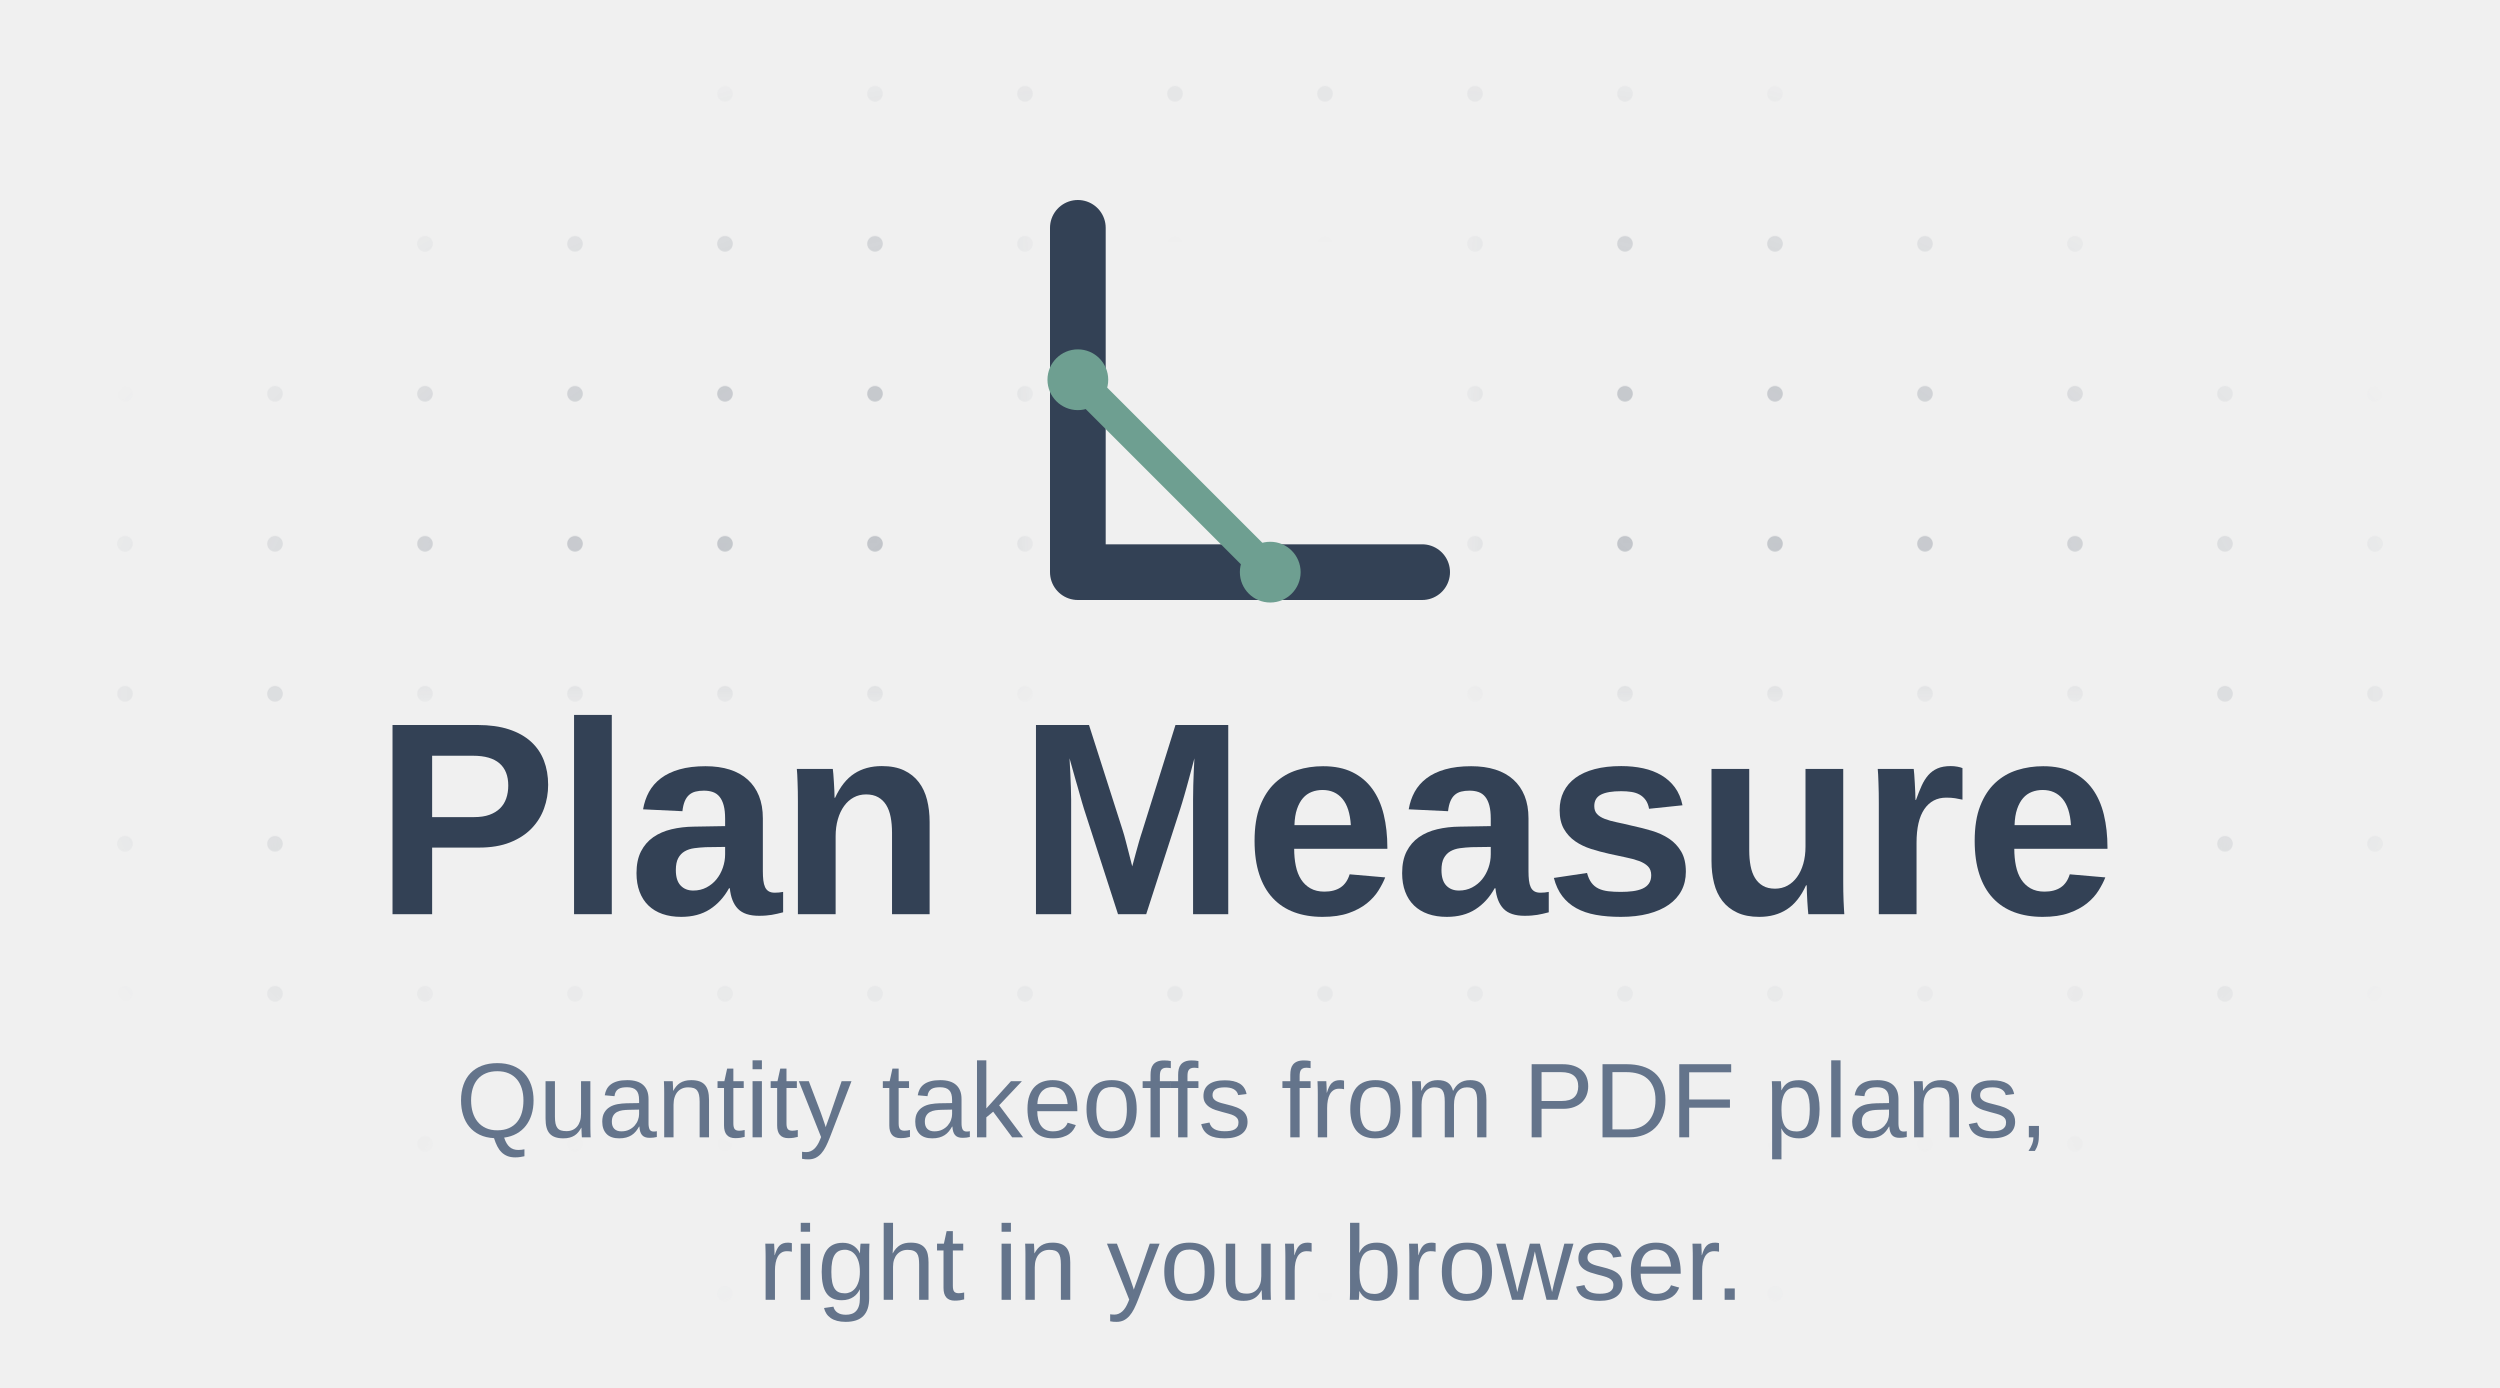
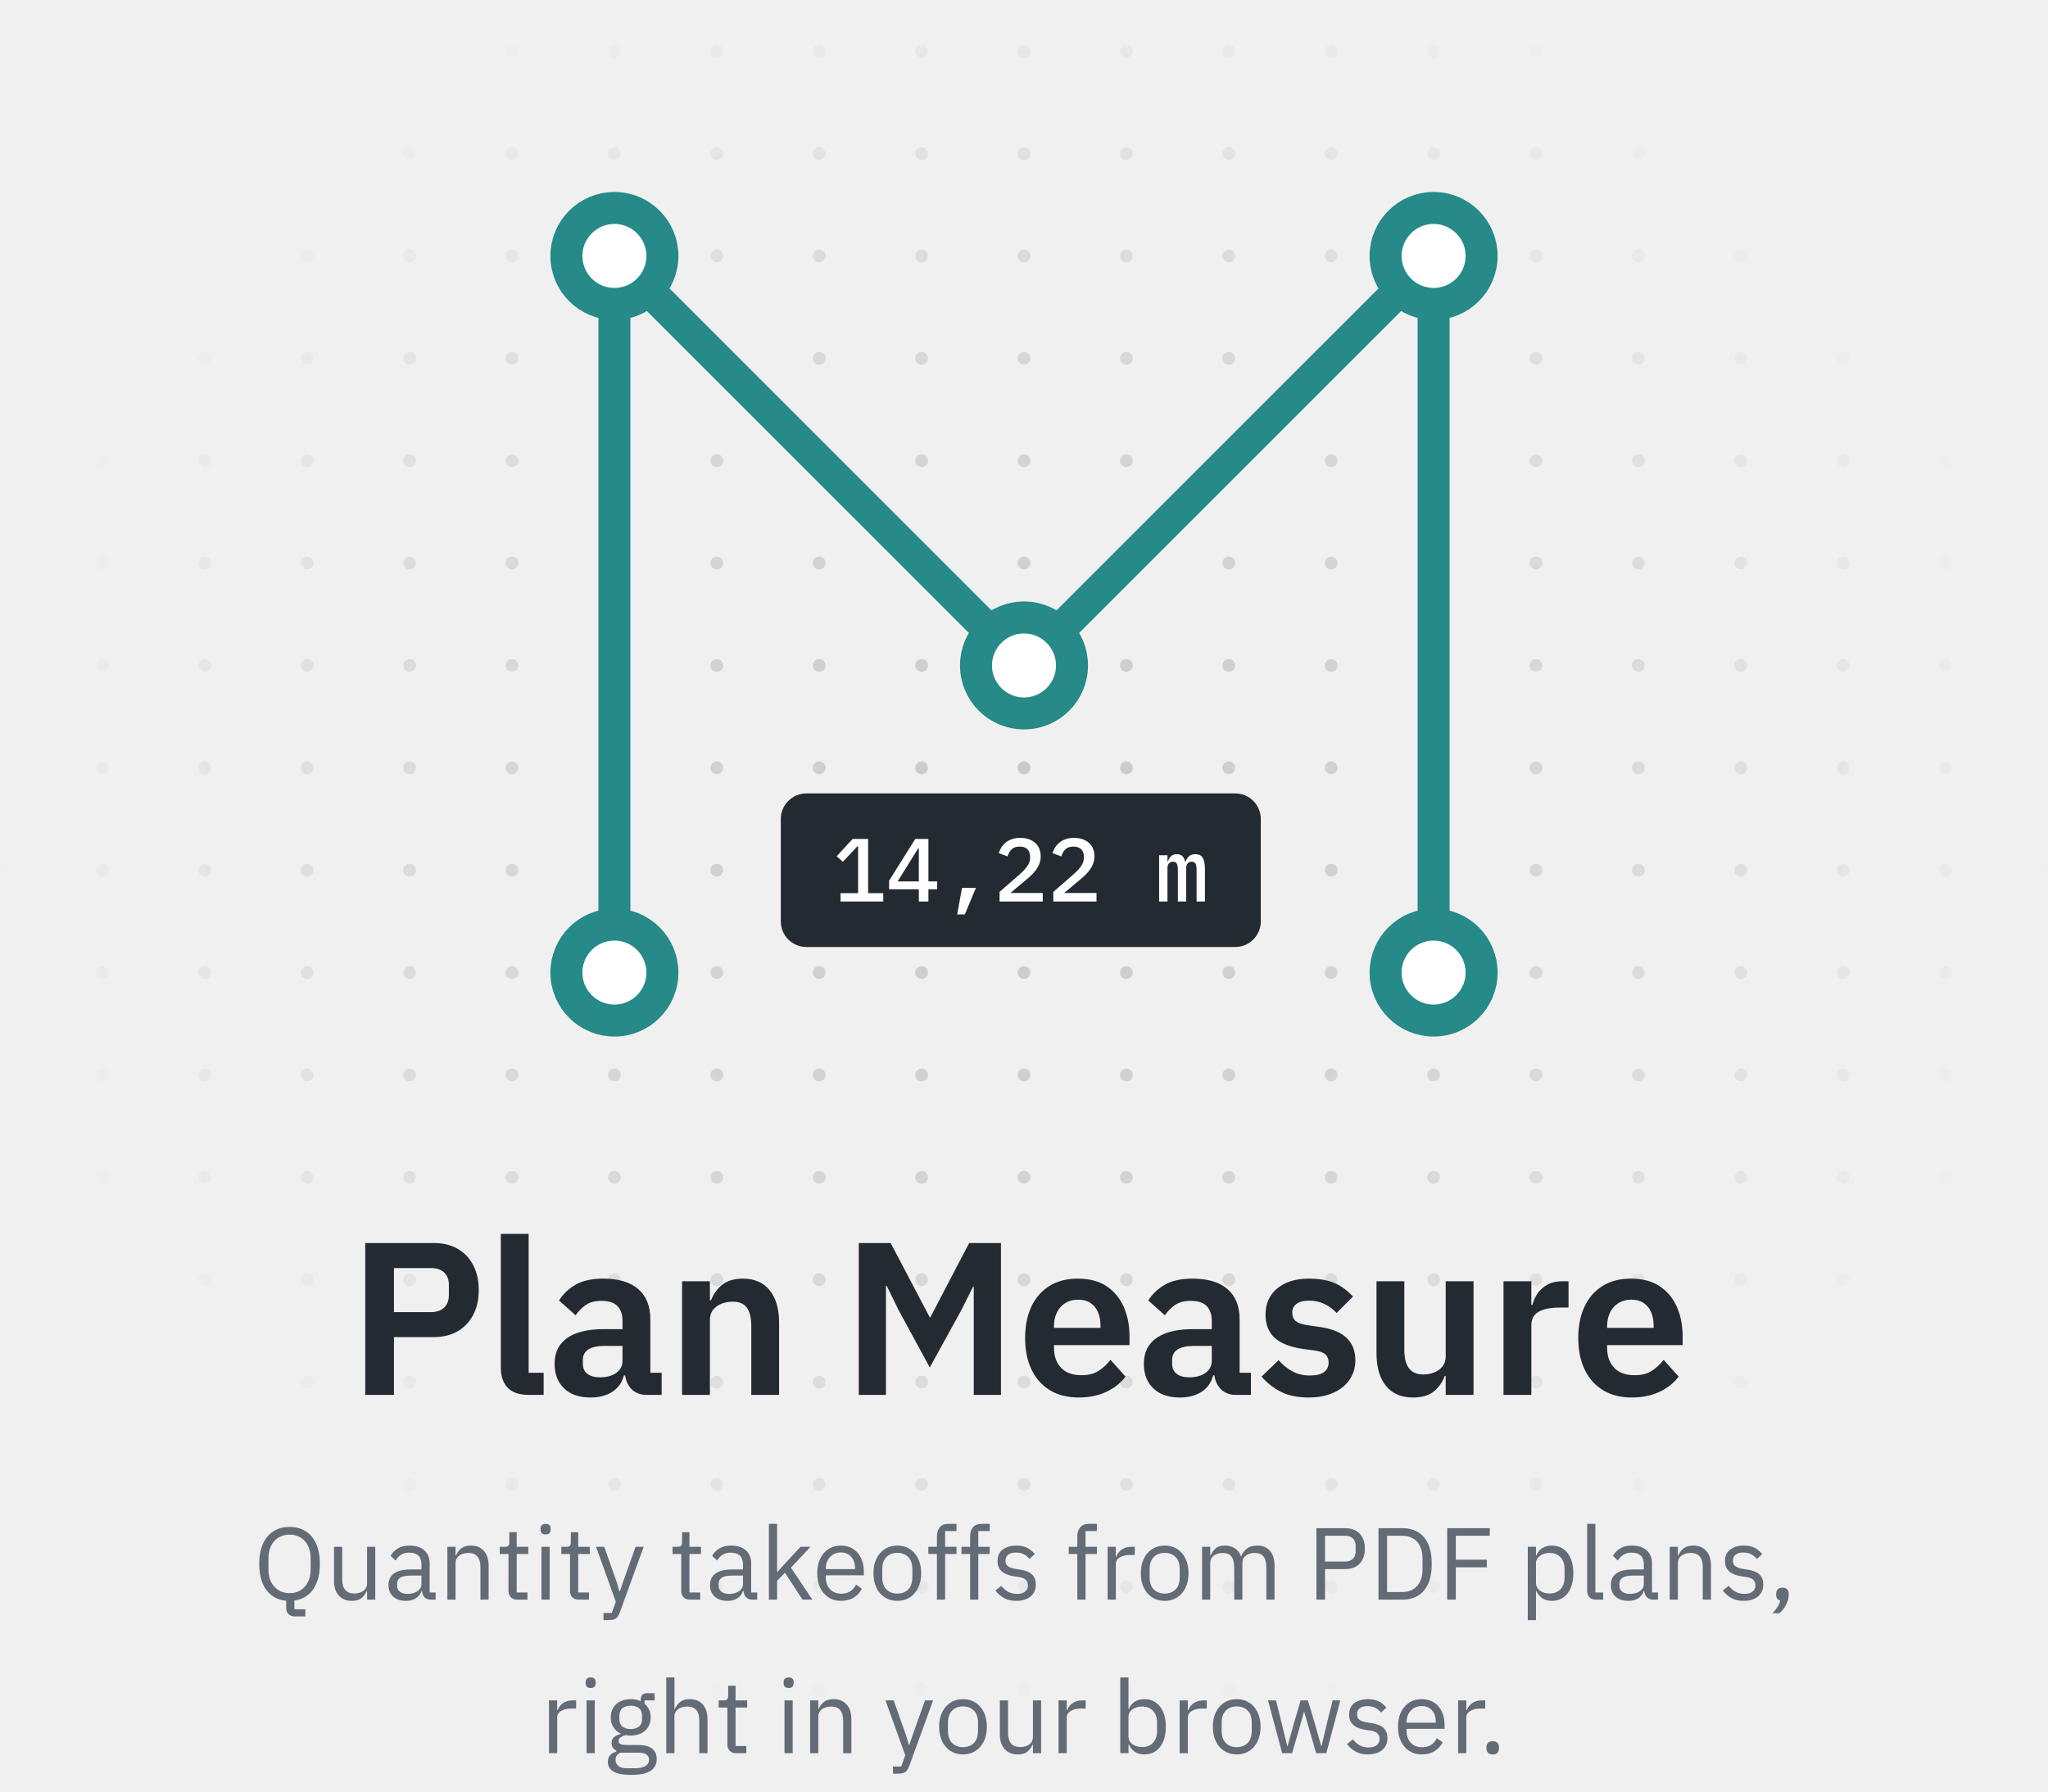
- <svg xmlns="http://www.w3.org/2000/svg" width="400" height="222" viewBox="0 0 400 222">
+ <svg xmlns="http://www.w3.org/2000/svg" width="320" height="280" viewBox="0 0 320 280">
  <defs>
-     <radialGradient id="fade" cx="50%" cy="50%" r="50%">
-       <stop offset="0" stop-color="#fff" stop-opacity="1" />
-       <stop offset="0.6" stop-color="#fff" stop-opacity="0.7" />
+     <path id="o-comma" d="M244 152H399L275 -145H190Z" />
+     <path id="o-four" d="M362 0V136H30V232L322 698H469V224H567V136H469V0ZM125 224H362V595H356Z" />
+     <path id="o-m" d="M44 0V516H137V449H142Q154 482 176.5 505.0Q199 528 241 528Q282 528 304.5 505.5Q327 483 333 444H337Q351 479 376.0 503.5Q401 528 448 528Q508 528 531.5 486.0Q555 444 555 363V0H462V349Q462 403 449.0 423.5Q436 444 407 444Q381 444 363.5 426.5Q346 409 346 374V0H253V349Q253 403 240.5 423.5Q228 444 199 444Q172 444 154.5 426.5Q137 409 137 374V0Z" />
+     <path id="o-one" d="M88 0V93H284V616H276L114 443L45 505L223 698H396V93H565V0Z" />
+     <path id="o-two" d="M545 0H63V107L291 306Q345 354 374.5 397.0Q404 440 404 488V499Q404 554 374.0 583.5Q344 613 287 613Q229 613 197.5 582.0Q166 551 152 503L54 540Q64 573 83.0 603.5Q102 634 131.5 658.0Q161 682 201.5 696.0Q242 710 295 710Q349 710 391.5 694.5Q434 679 463.0 652.0Q492 625 507.0 587.5Q522 550 522 505Q522 463 509.5 427.5Q497 392 474.5 359.5Q452 327 421.0 297.0Q390 267 353 237L184 95H545Z" />
+     <path id="r-D" d="M93 0V698H327Q414 698 478.5 659.5Q543 621 578.0 543.5Q613 466 613 349Q613 232 578.0 154.5Q543 77 478.5 38.5Q414 0 327 0ZM177 74H327Q385 74 429.0 100.0Q473 126 498.0 174.5Q523 223 523 292V406Q523 475 498.0 524.0Q473 573 429.0 598.5Q385 624 327 624H177Z" />
+     <path id="r-F" d="M177 0H93V698H509V624H177V390H480V316H177Z" />
+     <path id="r-P" d="M177 0H93V698H371Q434 698 477.5 673.5Q521 649 543.5 604.5Q566 560 566 498Q566 437 543.5 392.0Q521 347 477.5 322.5Q434 298 371 298H177ZM177 624V372H371Q404 372 427.5 383.5Q451 395 463.5 417.5Q476 440 476 472V524Q476 556 463.5 578.5Q451 601 427.5 612.5Q404 624 371 624Z" />
+     <path id="r-Q" d="M508 -94V-164H405Q364 -164 342.5 -140.5Q321 -117 321 -82V-11Q240 -3 181.0 40.5Q122 84 90.0 162.0Q58 240 58 349Q58 466 94.5 546.5Q131 627 197.5 668.5Q264 710 354 710Q444 710 510.5 668.5Q577 627 613.5 546.5Q650 466 650 349Q650 243 619.5 166.5Q589 90 533.5 46.0Q478 2 401 -9V-94ZM354 63Q415 63 461.0 91.5Q507 120 533.5 171.0Q560 222 560 291V407Q560 476 533.5 527.5Q507 579 461.0 607.0Q415 635 354 635Q294 635 247.5 607.0Q201 579 174.5 527.5Q148 476 148 407V291Q148 222 174.5 171.0Q201 120 247.5 91.5Q294 63 354 63Z" />
+     <path id="r-a" d="M505 0H460Q428 0 408.0 13.5Q388 27 379.0 51.0Q370 75 370 106V113L401 84H366Q350 37 310.5 12.5Q271 -12 217 -12Q135 -12 89.5 30.0Q44 72 44 144Q44 193 68.0 226.5Q92 260 140.5 277.5Q189 295 264 295H366V346Q366 401 336.0 430.0Q306 459 244 459Q198 459 166.0 438.0Q134 417 113 382L65 427Q86 468 132.0 498.0Q178 528 248 528Q341 528 393.5 482.0Q446 436 446 354V70H505ZM366 235H260Q192 235 160.0 215.0Q128 195 128 157V136Q128 98 156.0 77.0Q184 56 230 56Q270 56 300.5 68.5Q331 81 348.5 102.5Q366 124 366 150Z" />
+     <path id="r-b" d="M85 0V740H165V432H169Q189 481 228.0 504.5Q267 528 320 528Q385 528 432.0 495.0Q479 462 504.5 401.5Q530 341 530 258Q530 176 504.5 115.0Q479 54 432.0 21.0Q385 -12 320 -12Q267 -12 229.5 12.0Q192 36 169 84H165V0ZM298 60Q366 60 405.0 102.5Q444 145 444 214V302Q444 371 405.0 413.5Q366 456 298 456Q262 456 231.5 443.0Q201 430 183.0 408.0Q165 386 165 357V165Q165 132 183.0 108.5Q201 85 231.5 72.5Q262 60 298 60Z" />
+     <path id="r-comma" d="M136 117Q168 117 182.5 100.5Q197 84 197 58V44Q197 4 173.0 -46.0Q149 -96 106 -133H39Q69 -101 87.5 -72.5Q106 -44 114 -9Q94 -4 84.5 10.0Q75 24 75 44V58Q75 84 90.0 100.5Q105 117 136 117Z" />
+     <path id="r-e" d="M279 -12Q209 -12 157.0 21.5Q105 55 76.0 115.5Q47 176 47 258Q47 340 76.0 400.5Q105 461 157.0 494.5Q209 528 279 528Q348 528 398.0 495.5Q448 463 475.0 406.0Q502 349 502 276V238H131V214Q131 147 171.5 102.5Q212 58 284 58Q333 58 369.5 81.0Q406 104 426 147L483 106Q458 54 405.0 21.0Q352 -12 279 -12ZM279 461Q236 461 202.5 441.0Q169 421 150.0 385.5Q131 350 131 305V298H416V309Q416 355 399.0 389.0Q382 423 351.0 442.0Q320 461 279 461Z" />
+     <path id="r-f" d="M113 0V446H29V516H113V620Q113 673 141.0 706.5Q169 740 226 740H304V670H193V516H304V446H193V0Z" />
+     <path id="r-g" d="M520 -57Q520 -110 492.0 -144.5Q464 -179 408.5 -195.5Q353 -212 270 -212Q190 -212 139.5 -197.0Q89 -182 66.0 -153.5Q43 -125 43 -85Q43 -43 65.0 -19.0Q87 5 125 15V26Q103 37 91.0 54.5Q79 72 79 98Q79 137 104.0 157.5Q129 178 168 188V192Q122 214 96.5 255.0Q71 296 71 350Q71 403 95.0 443.0Q119 483 163.0 505.5Q207 528 265 528Q293 528 317.5 523.0Q342 518 363 508V517Q363 547 377.0 566.5Q391 586 423 586H500V516H402V483Q430 459 445.5 425.0Q461 391 461 350Q461 298 437.0 257.5Q413 217 369.0 194.5Q325 172 266 172Q253 172 240.0 173.5Q227 175 216 177Q191 170 169.5 156.5Q148 143 148 119Q148 96 170.0 88.0Q192 80 227 80H337Q433 80 476.5 43.5Q520 7 520 -57ZM445 -63Q445 -32 421.5 -13.5Q398 5 338 5H166Q141 -6 129.5 -23.5Q118 -41 118 -65Q118 -99 143.5 -123.0Q169 -147 230 -147H304Q371 -147 408.0 -126.0Q445 -105 445 -63ZM266 236Q317 236 347.0 260.5Q377 285 377 336V364Q377 415 347.0 439.5Q317 464 266 464Q215 464 185.0 439.5Q155 415 155 364V336Q155 285 185.0 260.5Q215 236 266 236Z" />
+     <path id="r-h" d="M85 0V740H165V432H169Q188 476 222.5 502.0Q257 528 315 528Q395 528 441.5 476.5Q488 425 488 331V0H408V317Q408 386 378.5 421.0Q349 456 291 456Q259 456 230.0 445.5Q201 435 183.0 413.0Q165 391 165 358V0Z" />
+     <path id="r-i" d="M125 637Q100 637 88.0 649.5Q76 662 76 682V695Q76 715 88.0 727.5Q100 740 125 740Q151 740 162.5 727.5Q174 715 174 695V682Q174 662 162.5 649.5Q151 637 125 637ZM85 0V516H165V0Z" />
+     <path id="r-k" d="M85 0V740H165V363V271H169L248 359L394 516H491L300 312L510 0H413L242 263L165 184V0Z" />
+     <path id="r-l" d="M241 0H170Q129 0 107.0 23.5Q85 47 85 83V740H165V70H241Z" />
+     <path id="r-m" d="M165 0H85V516H165V432H169Q186 472 217.0 500.0Q248 528 308 528Q359 528 402.0 503.5Q445 479 466 423H468Q482 465 520.5 496.5Q559 528 625 528Q704 528 748.5 476.5Q793 425 793 331V0H713V317Q713 385 686.0 420.5Q659 456 600 456Q569 456 541.0 445.5Q513 435 496.0 413.0Q479 391 479 358V0H399V317Q399 386 372.0 421.0Q345 456 288 456Q257 456 228.5 445.5Q200 435 182.5 413.0Q165 391 165 358Z" />
+     <path id="r-n" d="M165 0H85V516H165V432H169Q188 476 222.5 502.0Q257 528 315 528Q395 528 441.5 476.5Q488 425 488 331V0H408V317Q408 386 378.5 421.0Q349 456 291 456Q259 456 230.0 445.5Q201 435 183.0 413.0Q165 391 165 358Z" />
+     <path id="r-o" d="M280 -12Q211 -12 158.5 21.5Q106 55 76.5 115.5Q47 176 47 258Q47 340 76.5 400.5Q106 461 158.5 494.5Q211 528 280 528Q349 528 401.5 494.5Q454 461 483.5 400.5Q513 340 513 258Q513 176 483.5 115.5Q454 55 401.5 21.5Q349 -12 280 -12ZM280 59Q345 59 386.0 99.0Q427 139 427 221V295Q427 377 386.0 417.0Q345 457 280 457Q216 457 174.5 417.0Q133 377 133 295V221Q133 139 174.5 99.0Q216 59 280 59Z" />
+     <path id="r-p" d="M85 -200V516H165V432H169Q189 481 228.0 504.5Q267 528 320 528Q385 528 432.0 495.0Q479 462 504.5 401.5Q530 341 530 258Q530 176 504.5 115.0Q479 54 432.0 21.0Q385 -12 320 -12Q267 -12 229.5 12.0Q192 36 169 84H165V-200ZM298 60Q366 60 405.0 102.5Q444 145 444 214V302Q444 371 405.0 413.5Q366 456 298 456Q262 456 231.5 443.0Q201 430 183.0 408.0Q165 386 165 357V165Q165 132 183.0 108.5Q201 85 231.5 72.5Q262 60 298 60Z" />
+     <path id="r-period" d="M136 -12Q105 -12 90.0 4.5Q75 21 75 46V59Q75 85 90.0 101.0Q105 117 136 117Q168 117 182.5 101.0Q197 85 197 59V46Q197 21 182.5 4.5Q168 -12 136 -12Z" />
+     <path id="r-r" d="M165 0H85V516H165V421H170Q179 446 198.0 467.5Q217 489 247.0 502.5Q277 516 319 516H350V436H303Q260 436 229.0 424.5Q198 413 181.5 394.0Q165 375 165 350Z" />
+     <path id="r-s" d="M240 -12Q169 -12 120.0 15.5Q71 43 36 89L93 135Q123 98 160.0 77.0Q197 56 246 56Q297 56 325.5 78.0Q354 100 354 140Q354 170 334.5 192.0Q315 214 264 221L223 227Q176 234 138.0 250.5Q100 267 78.5 297.5Q57 328 57 376Q57 453 109.5 490.5Q162 528 241 528Q283 528 315.5 518.0Q348 508 374.0 489.5Q400 471 421 445L368 397Q351 421 318.0 440.5Q285 460 235 460Q186 460 160.0 438.5Q134 417 134 380Q134 343 159.5 325.5Q185 308 233 300L273 294Q359 281 395.0 244.5Q431 208 431 149Q431 99 408.0 63.0Q385 27 342.0 7.5Q299 -12 240 -12Z" />
+     <path id="r-t" d="M299 0H199Q158 0 136.0 24.0Q114 48 114 85V446H29V516H77Q103 516 112.5 526.5Q122 537 122 563V659H194V516H307V446H194V70H299Z" />
+     <path id="r-u" d="M403 0V84H399Q384 47 351.5 17.5Q319 -12 254 -12Q175 -12 127.5 39.5Q80 91 80 185V516H160V199Q160 130 190.0 95.0Q220 60 278 60Q310 60 338.5 70.5Q367 81 385.0 103.0Q403 125 403 159V516H483V0Z" />
+     <path id="r-w" d="M169 0 31 516H109L164 293L219 67H221L284 293L349 516H420L487 293L551 67H553L606 293L662 516H737L600 0H501L429 248L384 405H382L338 248L266 0Z" />
+     <path id="r-y" d="M278 165 403 516H482L251 -120Q240 -151 226.5 -168.5Q213 -186 191.0 -193.0Q169 -200 131 -200H90V-130H171L210 -20L17 516H97L221 165L245 81H250Z" />
+     <path id="s-M" d="M81.72 0V698H228.266L332.77 499.646L407.82 356.546H410.705L485.345 499.646L589.144 698H735.215V0H610.209V385.693V496.348H606.619L553.26 389.923L408.115 126.109L265.086 389.218L210.316 501.283H206.726V385.693V0Z" />
+     <path id="s-P" d="M213.661 0H81.72V698H396.381Q460.791 698 507.111 671.032Q553.431 644.065 578.398 595.335Q603.366 546.605 603.366 481.785Q603.366 417.26 578.398 368.734Q553.431 320.209 507.111 292.889Q460.791 265.569 396.381 265.569H213.661ZM213.661 583.109V380.46H383.69Q409.64 380.46 427.853 389.493Q446.065 398.525 456.097 416.09Q466.13 433.655 466.13 458.605V504.965Q466.13 530.619 456.097 547.832Q446.065 565.044 427.853 574.077Q409.64 583.109 383.69 583.109Z" />
+     <path id="s-a" d="M528.971 0H457.885Q429.41 0 406.942 13.5Q384.475 27 371.95 52.763Q359.425 78.525 359.425 113.755V124.985L391.13 89.64H355.425Q342.245 39.82 301.687 13.91Q261.13 -12 202.9 -12Q123.015 -12 79.982 30.353Q36.95 72.705 36.95 141.885Q36.95 195.82 63.417 231.083Q89.885 266.345 139.795 284.198Q189.705 302.05 260.475 302.05H349.08V340.36Q349.08 383.375 326.13 407.792Q303.18 432.209 251.755 432.209Q207.165 432.209 179.395 412.619Q151.625 393.029 133.445 365.785L57.245 434.05Q86 479.28 134.115 506.813Q182.23 534.345 260.69 534.345Q366.381 534.345 421.701 485.878Q477.021 437.41 477.021 347.655V101.726H528.971ZM349.08 225.13H267.05Q216.676 225.13 191.726 208.655Q166.776 192.18 166.776 160.525V143.755Q166.776 112.805 187.726 96.74Q208.676 80.676 245.51 80.676Q274.935 80.676 298.032 89.298Q321.13 97.92 335.105 114.838Q349.08 131.755 349.08 156.345Z" />
+     <path id="s-e" d="M285.345 -12Q208.295 -12 153.122 21.5Q97.95 55 68.597 116.558Q39.245 178.115 39.245 261.525Q39.245 344.23 67.892 405.435Q96.54 466.64 150.655 500.493Q204.77 534.345 281.115 534.345Q362.805 534.345 415.273 498.32Q467.74 462.295 493.33 402.475Q518.92 342.655 518.92 271.065V228.835H171.891V216.115Q171.891 159.69 203.931 125.061Q235.971 90.431 298.805 90.431Q346.395 90.431 377.255 110.611Q408.115 130.791 431.64 161.1L500.625 84.144Q468.575 40.605 413.108 14.302Q357.64 -12 285.345 -12ZM283.23 437.734Q249.395 437.734 224.356 422.317Q199.316 406.9 185.603 379.507Q171.891 352.115 171.891 315.575V307.87H385.684V317.46Q385.684 353.59 373.972 380.54Q362.26 407.49 339.367 422.612Q316.475 437.734 283.23 437.734Z" />
+     <path id="s-l" d="M270.611 0H202.431Q136.755 0 105.237 33.018Q73.72 66.035 73.72 126.006V740H201.661V101.726H270.611Z" />
+     <path id="s-n" d="M201.661 0H73.72V522.345H201.661V434.82H207.071Q222.546 476.705 257.398 505.525Q292.251 534.345 353.071 534.345Q433.071 534.345 476.398 480.818Q519.726 427.29 519.726 329.59V0H391.785V317Q391.785 372.351 371.802 400.428Q351.82 428.504 305.805 428.504Q279.571 428.504 255.796 419.414Q232.021 410.324 216.841 391.749Q201.661 373.173 201.661 345.31Z" />
+     <path id="s-r" d="M201.661 0H73.72V522.345H201.661V413.95H206.661Q213.546 441.77 230.431 466.442Q247.316 491.115 275.553 506.73Q303.791 522.345 345.086 522.345H372.561V401.454H332.611Q289.611 401.454 260.373 392.774Q231.136 384.094 216.398 366.504Q201.661 348.914 201.661 319.684Z" />
+     <path id="s-s" d="M244.935 -12Q170.41 -12 119.295 13.385Q68.18 38.77 28.95 84.065L107.1 159.676Q135.69 126.906 170.575 108.021Q205.46 89.136 250.23 89.136Q296.295 89.136 316.687 105.143Q337.08 121.151 337.08 149.165Q337.08 172.115 322.515 185.655Q307.95 199.195 273.165 204.08L220.885 210.785Q165.425 218.49 126.367 237.457Q87.31 256.425 67.22 289.04Q47.13 321.655 47.13 368.95Q47.13 445.245 101.392 489.795Q155.655 534.345 245.23 534.345Q296.395 534.345 332.773 524.698Q369.151 515.05 396.913 496.55Q424.676 478.05 449.201 452.05L373.64 376.555Q351 401.26 319.058 417.234Q287.115 433.209 249.1 433.209Q208.561 433.209 189.258 418.407Q169.956 403.605 169.956 378.59Q169.956 352.87 185.586 339.6Q201.215 326.33 237.935 320.445L291.33 313.035Q377.33 301.445 418.618 262.83Q459.906 224.215 459.906 158.87Q459.906 108.87 433.381 70.05Q406.856 31.23 358.568 9.615Q310.28 -12 244.935 -12Z" />
+     <path id="s-u" d="M386.08 0V86.82H381.375Q367.785 47.705 333.875 17.853Q299.965 -12 234.965 -12Q155.26 -12 111.637 41.263Q68.015 94.525 68.015 192.05V522.345H195.956V205.345Q195.956 151.151 217.143 122.496Q238.33 93.841 283.64 93.841Q309.295 93.841 332.86 102.931Q356.425 112.021 371.252 130.496Q386.08 148.971 386.08 176.625V522.345H514.021V0Z" />
+     <pattern id="g" x="8" y="0" width="16" height="16" patternUnits="userSpaceOnUse">
+       <circle cx="8.0" cy="8.0" r="1" fill="#242A31" />
+     </pattern>
+     <radialGradient id="f" cx=".5" cy="0.45" r=".5">
+       <stop offset="0" stop-color="#fff" />
+       <stop offset=".6" stop-color="#fff" stop-opacity=".55" />
      <stop offset="1" stop-color="#fff" stop-opacity="0" />
    </radialGradient>
-     <path id="b-P" d="M1296 963Q1296 872 1265.5 787.5Q1235 703 1172.0 638.0Q1109 573 1012.0 534.5Q915 496 782 496H432V0H137V1409H770Q905 1409 1004.0 1376.5Q1103 1344 1168.0 1285.0Q1233 1226 1264.5 1144.0Q1296 1062 1296 963ZM999 958Q999 1067 933.5 1123.5Q868 1180 737 1180H432V723H745Q811 723 858.5 740.0Q906 757 937.5 788.0Q969 819 984.0 862.5Q999 906 999 958Z" />
-     <path id="b-l" d="M143 0V1484H424V0Z" />
-     <path id="b-a" d="M393 -20Q315 -20 253.5 1.5Q192 23 149.0 64.5Q106 106 83.0 167.0Q60 228 60 306Q60 402 93.5 467.5Q127 533 185.0 573.5Q243 614 321.0 632.5Q399 651 487 652L720 656V711Q720 770 709.5 809.5Q699 849 679.0 874.0Q659 899 629.5 909.5Q600 920 562 920Q527 920 499.5 913.0Q472 906 452.0 888.5Q432 871 419.5 841.5Q407 812 402 767L109 781Q121 852 153.0 910.5Q185 969 241.5 1012.0Q298 1055 380.5 1078.5Q463 1102 574 1102Q675 1102 754.0 1077.0Q833 1052 888.0 1002.5Q943 953 972.0 881.0Q1001 809 1001 714V320Q1001 282 1004.5 252.0Q1008 222 1017.5 201.5Q1027 181 1044.5 170.5Q1062 160 1090 160Q1122 160 1152 166V14Q1127 8 1107.0 3.0Q1087 -2 1067.0 -5.0Q1047 -8 1024.5 -10.0Q1002 -12 972 -12Q866 -12 815.5 40.0Q765 92 755 193H749Q693 92 605.5 36.0Q518 -20 393 -20ZM720 501 576 499Q531 497 490.5 491.5Q450 486 419.5 468.5Q389 451 371.0 418.0Q353 385 353 328Q353 251 388.5 213.5Q424 176 483 176Q537 176 581.0 199.0Q625 222 655.5 259.5Q686 297 703.0 346.0Q720 395 720 446Z" />
-     <path id="b-n" d="M844 0V607Q844 670 834.0 722.5Q824 775 801.0 812.5Q778 850 741.0 871.0Q704 892 651 892Q600 892 558.5 869.5Q517 847 487.0 805.5Q457 764 440.5 706.5Q424 649 424 580V0H143V840Q143 875 142.5 912.0Q142 949 140.5 982.5Q139 1016 138.0 1042.5Q137 1069 135 1082H403Q405 1070 407.0 1043.5Q409 1017 411.0 985.0Q413 953 414.5 921.0Q416 889 416 867H420Q477 991 563.0 1047.0Q649 1103 768 1103Q866 1103 933.5 1071.0Q1001 1039 1043.5 983.0Q1086 927 1105.0 851.0Q1124 775 1124 687V0Z" />
-     <path id="b-M" d="M1307 0V854Q1307 905 1308.5 959.0Q1310 1013 1312 1058Q1315 1111 1317 1161Q1296 1082 1277 1011Q1269 981 1260.0 949.0Q1251 917 1242.5 887.0Q1234 857 1226.0 831.0Q1218 805 1212 786L958 0H748L494 786Q488 805 480.5 831.0Q473 857 464.5 887.0Q456 917 447.0 949.0Q438 981 429 1011Q409 1082 387 1161Q390 1103 393 1047Q395 999 397.0 946.0Q399 893 399 854V0H137V1409H532L784 621Q794 590 805.5 545.0Q817 500 828 458Q840 409 854 356Q868 408 881 456Q887 477 893.0 499.0Q899 521 905.0 542.0Q911 563 917.0 582.0Q923 601 928 616L1176 1409H1569V0Z" />
-     <path id="b-e" d="M586 -20Q469 -20 375.5 14.5Q282 49 216.0 119.5Q150 190 115.0 296.5Q80 403 80 546Q80 701 121.5 807.0Q163 913 233.5 978.5Q304 1044 396.0 1073.0Q488 1102 590 1102Q718 1102 808.5 1057.5Q899 1013 957.0 933.0Q1015 853 1042.0 741.5Q1069 630 1069 495V487H375Q375 419 387.0 360.5Q399 302 426.0 259.5Q453 217 496.0 192.5Q539 168 600 168Q674 168 721.0 199.5Q768 231 788 297L1053 274Q1035 228 1002.5 176.0Q970 124 916.0 80.5Q862 37 781.5 8.5Q701 -20 586 -20ZM586 925Q543 925 505.5 910.5Q468 896 440.5 864.5Q413 833 396.0 783.0Q379 733 377 663H797Q789 794 734.0 859.5Q679 925 586 925Z" />
-     <path id="b-s" d="M1055 316Q1055 238 1022.5 176.0Q990 114 928.0 70.5Q866 27 776.0 3.5Q686 -20 571 -20Q468 -20 385.0 -5.0Q302 10 239.5 44.5Q177 79 135.0 134.0Q93 189 72 270L319 307Q331 262 352.0 234.0Q373 206 404.0 191.0Q435 176 476.5 171.0Q518 166 571 166Q619 166 660.5 171.5Q702 177 732.5 190.5Q763 204 780.0 228.5Q797 253 797 290Q797 332 772.5 356.5Q748 381 705.5 396.5Q663 412 605.5 423.5Q548 435 483 450Q415 465 349.0 486.0Q283 507 231.0 543.0Q179 579 147.0 634.5Q115 690 115 775Q115 852 145.0 912.5Q175 973 233.0 1015.5Q291 1058 376.5 1080.5Q462 1103 573 1103Q661 1103 737.0 1086.5Q813 1070 873.0 1034.5Q933 999 973.5 944.0Q1014 889 1030 811L781 785Q774 824 756.0 849.5Q738 875 711.5 890.0Q685 905 650.0 910.5Q615 916 573 916Q473 916 423.0 890.5Q373 865 373 805Q373 768 393.5 746.0Q414 724 451.5 709.5Q489 695 540.5 684.5Q592 674 653 659Q728 643 800.5 621.5Q873 600 929.5 562.5Q986 525 1020.5 466.0Q1055 407 1055 316Z" />
-     <path id="b-u" d="M408 1082V475Q408 412 418.0 359.5Q428 307 451.0 269.5Q474 232 510.5 211.0Q547 190 600 190Q651 190 692.5 212.5Q734 235 764.0 276.5Q794 318 810.5 375.5Q827 433 827 502V1082H1108V242Q1108 208 1108.5 170.5Q1109 133 1110.5 99.5Q1112 66 1113.5 39.5Q1115 13 1116 0H848Q847 12 844.5 38.5Q842 65 840.5 97.0Q839 129 837.5 161.0Q836 193 836 215H831Q775 92 688.5 36.0Q602 -20 483 -20Q386 -20 318.0 12.0Q250 44 207.5 99.5Q165 155 146.0 231.0Q127 307 127 395V1082Z" />
-     <path id="b-r" d="M143 0V828Q143 863 142.5 902.0Q142 941 140.5 976.5Q139 1012 138.0 1040.5Q137 1069 135 1082H403Q405 1070 407.0 1040.5Q409 1011 411.0 976.0Q413 941 414.5 906.5Q416 872 416 851H420Q441 910 462.0 956.5Q483 1003 511.5 1035.5Q540 1068 580.0 1085.5Q620 1103 679 1103Q704 1103 728.5 1098.5Q753 1094 766 1088V853Q739 859 711.5 863.5Q684 868 646 868Q541 868 482.5 783.0Q424 698 424 531V0Z" />
-     <path id="r-Q" d="M1495 711Q1495 562 1456.5 438.5Q1418 315 1345.5 222.0Q1273 129 1167.5 70.5Q1062 12 928 -6Q949 -70 975.5 -115.0Q1002 -160 1036.0 -188.5Q1070 -217 1111.5 -230.5Q1153 -244 1204 -244Q1232 -244 1264.0 -240.0Q1296 -236 1319 -231V-365Q1281 -374 1235.5 -380.5Q1190 -387 1141 -387Q1055 -387 991.0 -361.5Q927 -336 878.5 -288.5Q830 -241 795.0 -172.0Q760 -103 733 -16Q575 -8 455.5 49.5Q336 107 256.5 203.5Q177 300 137.0 429.5Q97 559 97 711Q97 876 143.0 1009.0Q189 1142 278.0 1235.5Q367 1329 497.5 1379.5Q628 1430 797 1430Q965 1430 1095.5 1379.0Q1226 1328 1314.5 1234.0Q1403 1140 1449.0 1007.0Q1495 874 1495 711ZM1300 711Q1300 838 1267.5 942.0Q1235 1046 1171.5 1120.0Q1108 1194 1014.0 1234.0Q920 1274 797 1274Q671 1274 576.0 1234.0Q481 1194 417.5 1120.0Q354 1046 322.5 942.0Q291 838 291 711Q291 584 323.5 478.5Q356 373 419.5 296.5Q483 220 577.5 177.5Q672 135 795 135Q927 135 1022.5 178.0Q1118 221 1179.5 297.5Q1241 374 1270.5 480.0Q1300 586 1300 711Z" />
-     <path id="r-u" d="M314 1082V396Q314 317 325.5 264.0Q337 211 363.0 178.5Q389 146 431.5 132.5Q474 119 537 119Q601 119 652.5 141.5Q704 164 740.5 206.5Q777 249 797.0 311.5Q817 374 817 455V1082H997V231Q997 197 997.5 159.5Q998 122 999.0 88.5Q1000 55 1001.0 31.0Q1002 7 1003 0H833Q832 5 831.0 27.0Q830 49 828.5 77.5Q827 106 826.0 135.5Q825 165 825 185H822Q796 138 765.0 100.0Q734 62 693.0 35.5Q652 9 599.0 -5.5Q546 -20 476 -20Q386 -20 321.0 2.0Q256 24 214.0 70.0Q172 116 152.5 188.0Q133 260 133 361V1082Z" />
-     <path id="r-a" d="M414 -20Q251 -20 169.0 66.0Q87 152 87 302Q87 409 127.5 477.5Q168 546 233.5 585.0Q299 624 383.0 639.0Q467 654 554 656L797 660V719Q797 786 783.0 833.0Q769 880 740.0 909.0Q711 938 667.5 951.5Q624 965 565 965Q513 965 471.0 957.5Q429 950 398.0 930.5Q367 911 348.0 877.5Q329 844 323 793L135 810Q145 874 173.0 927.5Q201 981 252.5 1020.0Q304 1059 381.5 1080.5Q459 1102 569 1102Q773 1102 876.0 1008.5Q979 915 979 738V272Q979 192 1000.0 151.5Q1021 111 1080 111Q1095 111 1110.0 113.0Q1125 115 1139 118V6Q1105 -2 1071.5 -6.0Q1038 -10 1000 -10Q949 -10 912.5 3.5Q876 17 853.0 44.5Q830 72 818.0 112.5Q806 153 803 207H797Q768 155 733.5 113.0Q699 71 653.0 41.5Q607 12 548.5 -4.0Q490 -20 414 -20ZM455 115Q541 115 605.5 146.5Q670 178 712.5 227.0Q755 276 776.0 334.0Q797 392 797 445V534L600 530Q534 529 474.5 520.5Q415 512 370.0 487.0Q325 462 298.5 417.0Q272 372 272 299Q272 211 319.5 163.0Q367 115 455 115Z" />
-     <path id="r-n" d="M825 0V686Q825 765 813.5 818.0Q802 871 776.0 903.5Q750 936 707.5 949.5Q665 963 602 963Q538 963 486.5 940.5Q435 918 398.5 875.5Q362 833 342.0 770.5Q322 708 322 627V0H142V851Q142 885 141.5 922.5Q141 960 140.0 993.5Q139 1027 138.0 1051.0Q137 1075 136 1082H306Q307 1077 308.0 1055.0Q309 1033 310.5 1004.5Q312 976 313.0 946.5Q314 917 314 897H317Q343 944 374.0 982.0Q405 1020 446.0 1046.5Q487 1073 540.0 1087.5Q593 1102 663 1102Q753 1102 818.0 1080.0Q883 1058 925.0 1012.0Q967 966 986.5 893.5Q1006 821 1006 721V0Z" />
-     <path id="r-t" d="M554 8Q513 -3 470.5 -9.5Q428 -16 372 -16Q156 -16 156 229V951H31V1082H163L216 1324H336V1082H536V951H336V268Q336 190 361.5 158.5Q387 127 450 127Q476 127 500.5 131.0Q525 135 554 141Z" />
-     <path id="r-i" d="M137 1312V1484H317V1312ZM137 0V1082H317V0Z" />
-     <path id="r-y" d="M604 0Q566 -98 526.5 -176.5Q487 -255 438.0 -310.5Q389 -366 329.0 -395.5Q269 -425 191 -425Q157 -425 128.0 -423.0Q99 -421 67 -414V-279Q86 -282 110.0 -283.5Q134 -285 151 -285Q230 -285 298.0 -226.0Q366 -167 417 -38L434 5L5 1082H197L425 484Q435 457 450.5 412.0Q466 367 481.5 322.0Q497 277 509.0 241.0Q521 205 523 196Q526 207 537.5 239.5Q549 272 563.5 312.0Q578 352 593.0 393.0Q608 434 618 464L830 1082H1020Z" />
-     <path id="r-k" d="M816 0 450 494 318 385V0H138V1484H318V557L793 1082H1004L565 617L1027 0Z" />
-     <path id="r-e" d="M276 503Q276 418 293.5 346.5Q311 275 347.5 223.5Q384 172 441.0 143.5Q498 115 578 115Q695 115 765.5 162.0Q836 209 861 281L1019 236Q1002 191 971.5 145.5Q941 100 890.0 63.5Q839 27 762.5 3.5Q686 -20 578 -20Q338 -20 212.5 123.0Q87 266 87 548Q87 700 125.0 805.5Q163 911 229.0 977.0Q295 1043 383.0 1072.5Q471 1102 571 1102Q707 1102 798.5 1058.0Q890 1014 945.5 936.5Q1001 859 1024.5 754.0Q1048 649 1048 527V503ZM862 641Q847 812 775.0 890.5Q703 969 568 969Q523 969 473.5 954.5Q424 940 382.0 903.0Q340 866 311.0 802.5Q282 739 278 641Z" />
-     <path id="r-o" d="M1053 542Q1053 258 928.0 119.0Q803 -20 565 -20Q452 -20 363.0 14.0Q274 48 212.5 118.0Q151 188 118.5 293.5Q86 399 86 542Q86 1102 571 1102Q697 1102 788.5 1067.0Q880 1032 938.5 962.0Q997 892 1025.0 787.0Q1053 682 1053 542ZM864 542Q864 668 844.5 750.0Q825 832 787.5 881.0Q750 930 696.0 949.5Q642 969 574 969Q505 969 449.5 948.5Q394 928 355.0 878.5Q316 829 295.5 747.0Q275 665 275 542Q275 416 297.0 333.5Q319 251 357.5 202.0Q396 153 448.5 133.0Q501 113 563 113Q632 113 688.0 132.5Q744 152 783.0 201.0Q822 250 843.0 333.0Q864 416 864 542Z" />
-     <path id="r-f" d="M361 951V0H181V951H29V1082H181V1204Q181 1263 192.0 1313.5Q203 1364 232.5 1401.5Q262 1439 313.0 1460.5Q364 1482 445 1482Q477 1482 511.5 1479.0Q546 1476 572 1470V1333Q555 1336 532.5 1338.5Q510 1341 492 1341Q452 1341 426.5 1330.0Q401 1319 386.5 1298.5Q372 1278 366.5 1248.0Q361 1218 361 1179V1082H572V951Z" />
-     <path id="r-s" d="M950 299Q950 223 920.5 163.5Q891 104 835.0 63.5Q779 23 697.5 1.5Q616 -20 511 -20Q417 -20 341.5 -5.5Q266 9 209.0 41.0Q152 73 113.5 125.5Q75 178 57 254L216 285Q239 198 311.0 157.5Q383 117 511 117Q569 117 617.5 125.0Q666 133 701.0 152.5Q736 172 755.5 204.5Q775 237 775 285Q775 334 752.0 365.5Q729 397 688.0 418.0Q647 439 588.5 454.5Q530 470 460 489Q395 506 331.0 527.0Q267 548 215.5 582.5Q164 617 132.0 668.0Q100 719 100 796Q100 944 205.5 1021.5Q311 1099 513 1099Q692 1099 797.5 1036.0Q903 973 931 834L769 814Q760 856 736.0 884.5Q712 913 678.0 930.5Q644 948 601.5 955.5Q559 963 513 963Q391 963 333.0 926.0Q275 889 275 814Q275 770 296.5 741.5Q318 713 356.5 693.5Q395 674 449.0 659.5Q503 645 568 629Q611 618 656.0 605.5Q701 593 743.5 575.5Q786 558 823.5 534.5Q861 511 889.0 478.0Q917 445 933.5 401.0Q950 357 950 299Z" />
-     <path id="r-r" d="M142 0V830Q142 864 141.5 899.5Q141 935 140.0 968.0Q139 1001 138.0 1030.0Q137 1059 136 1082H306Q307 1059 308.5 1029.5Q310 1000 311.5 969.0Q313 938 313.5 909.5Q314 881 314 861H318Q337 923 358.5 968.5Q380 1014 409.0 1043.5Q438 1073 478.0 1087.5Q518 1102 575 1102Q597 1102 617.0 1098.5Q637 1095 648 1092V927Q630 932 606.0 934.5Q582 937 552 937Q490 937 446.5 909.0Q403 881 375.5 831.5Q348 782 335.0 713.5Q322 645 322 564V0Z" />
-     <path id="r-m" d="M768 0V686Q768 765 758.0 818.0Q748 871 724.5 903.5Q701 936 663.0 949.5Q625 963 570 963Q513 963 467.0 940.5Q421 918 388.5 875.5Q356 833 338.5 770.5Q321 708 321 627V0H142V851Q142 885 141.5 922.5Q141 960 140.0 993.5Q139 1027 138.0 1051.0Q137 1075 136 1082H306Q307 1077 308.0 1055.0Q309 1033 310.5 1004.5Q312 976 313.0 946.5Q314 917 314 897H317Q341 944 369.0 982.0Q397 1020 434.5 1046.5Q472 1073 520.5 1087.5Q569 1102 633 1102Q756 1102 827.5 1053.0Q899 1004 927 897H930Q954 944 984.0 982.0Q1014 1020 1054.0 1046.5Q1094 1073 1144.0 1087.5Q1194 1102 1258 1102Q1340 1102 1399.5 1080.0Q1459 1058 1497.0 1012.0Q1535 966 1553.0 893.5Q1571 821 1571 721V0H1393V686Q1393 765 1383.0 818.0Q1373 871 1349.5 903.5Q1326 936 1288.0 949.5Q1250 963 1195 963Q1138 963 1092.0 941.5Q1046 920 1013.5 878.0Q981 836 963.5 773.0Q946 710 946 627V0Z" />
-     <path id="r-P" d="M1258 985Q1258 893 1227.5 813.5Q1197 734 1136.5 675.5Q1076 617 985.0 583.0Q894 549 773 549H359V0H168V1409H761Q886 1409 979.0 1378.5Q1072 1348 1134.0 1292.5Q1196 1237 1227.0 1158.5Q1258 1080 1258 985ZM1066 983Q1066 1117 984.0 1186.5Q902 1256 738 1256H359V700H746Q911 700 988.5 773.0Q1066 846 1066 983Z" />
-     <path id="r-D" d="M1381 719Q1381 543 1328.0 408.5Q1275 274 1183.0 183.5Q1091 93 965.5 46.5Q840 0 695 0H168V1409H634Q797 1409 934.5 1368.5Q1072 1328 1171.0 1243.5Q1270 1159 1325.5 1029.0Q1381 899 1381 719ZM1189 719Q1189 862 1148.0 963.5Q1107 1065 1033.0 1130.0Q959 1195 856.0 1225.5Q753 1256 630 1256H359V153H673Q784 153 878.5 189.0Q973 225 1042.0 296.0Q1111 367 1150.0 473.0Q1189 579 1189 719Z" />
-     <path id="r-F" d="M359 1253V729H1145V571H359V0H168V1409H1169V1253Z" />
-     <path id="r-p" d="M1053 546Q1053 423 1033.0 319.0Q1013 215 966.5 140.0Q920 65 843.5 22.5Q767 -20 655 -20Q539 -20 452.0 24.0Q365 68 319 168H314Q315 166 315.5 150.0Q316 134 316.5 110.0Q317 86 317.5 56.5Q318 27 318 -2V-425H138V861Q138 900 137.5 936.0Q137 972 136.0 1001.5Q135 1031 134.0 1052.0Q133 1073 132 1082H306Q307 1079 308.5 1061.0Q310 1043 311.5 1017.5Q313 992 314.5 963.0Q316 934 316 908H320Q345 960 377.0 996.5Q409 1033 450.0 1056.5Q491 1080 541.5 1090.5Q592 1101 655 1101Q767 1101 843.5 1061.0Q920 1021 966.5 948.5Q1013 876 1033.0 773.5Q1053 671 1053 546ZM864 542Q864 642 852.0 720.0Q840 798 810.5 852.0Q781 906 732.0 934.0Q683 962 609 962Q549 962 496.0 945.0Q443 928 403.5 880.0Q364 832 341.0 747.5Q318 663 318 528Q318 413 337.0 333.5Q356 254 392.5 205.0Q429 156 483.0 134.5Q537 113 607 113Q682 113 731.5 142.0Q781 171 810.5 226.0Q840 281 852.0 360.5Q864 440 864 542Z" />
-     <path id="r-l" d="M138 0V1484H318V0Z" />
-     <path id="r-comma" d="M385 219V51Q385 -2 380.5 -45.5Q376 -89 366.0 -126.5Q356 -164 341.5 -197.0Q327 -230 307 -262H184Q229 -197 253.5 -131.0Q278 -65 278 0H190V219Z" />
-     <path id="r-g" d="M548 -425Q455 -425 383.0 -406.0Q311 -387 260.0 -351.5Q209 -316 177.0 -267.0Q145 -218 131 -158L312 -132Q330 -207 391.5 -247.5Q453 -288 553 -288Q614 -288 664.0 -271.0Q714 -254 749.0 -216.5Q784 -179 803.0 -119.0Q822 -59 822 27V201H820Q800 160 770.5 122.5Q741 85 698.5 56.0Q656 27 600.0 9.5Q544 -8 472 -8Q369 -8 295.5 26.5Q222 61 175.5 130.0Q129 199 107.5 301.5Q86 404 86 539Q86 669 107.5 773.0Q129 877 177.5 949.5Q226 1022 303.5 1060.5Q381 1099 492 1099Q607 1099 691.5 1046.5Q776 994 822 897H824Q824 922 825.5 953.0Q827 984 828.5 1011.5Q830 1039 832.0 1059.0Q834 1079 836 1082H1007Q1006 1073 1005.0 1051.5Q1004 1030 1003.0 1000.0Q1002 970 1001.5 933.5Q1001 897 1001 858V31Q1001 -196 889.5 -310.5Q778 -425 548 -425ZM822 541Q822 654 797.5 734.5Q773 815 733.0 866.0Q693 917 641.5 941.0Q590 965 536 965Q467 965 417.5 941.0Q368 917 335.5 865.5Q303 814 287.5 733.5Q272 653 272 541Q272 424 287.5 344.5Q303 265 335.0 216.0Q367 167 416.0 146.0Q465 125 533 125Q587 125 638.5 148.0Q690 171 731.0 221.0Q772 271 797.0 350.0Q822 429 822 541Z" />
-     <path id="r-h" d="M317 897Q347 952 382.0 990.5Q417 1029 459.0 1054.0Q501 1079 551.0 1090.5Q601 1102 663 1102Q767 1102 833.5 1074.0Q900 1046 938.5 995.5Q977 945 991.5 875.0Q1006 805 1006 721V0H825V686Q825 755 816.5 807.0Q808 859 784.0 893.5Q760 928 716.0 945.5Q672 963 602 963Q538 963 486.5 940.0Q435 917 398.5 875.0Q362 833 342.0 773.0Q322 713 322 638V0H142V1484H322V1098Q322 1065 321.0 1032.0Q320 999 318.5 971.0Q317 943 316.0 923.5Q315 904 314 897Z" />
-     <path id="r-b" d="M1053 546Q1053 -20 655 -20Q532 -20 450.5 24.5Q369 69 318 168H316Q316 142 314.5 114.0Q313 86 311.5 62.0Q310 38 308.5 21.0Q307 4 306 0H132Q133 9 134.0 30.5Q135 52 136.0 82.0Q137 112 137.5 148.0Q138 184 138 223V1484H318V1061Q318 1031 317.5 1003.5Q317 976 316 955Q315 930 314 908H318Q368 1012 450.5 1057.0Q533 1102 655 1102Q860 1102 956.5 964.0Q1053 826 1053 546ZM864 540Q864 652 850.0 732.0Q836 812 805.0 863.5Q774 915 726.0 939.0Q678 963 609 963Q538 963 483.5 940.0Q429 917 392.5 866.0Q356 815 337.0 732.0Q318 649 318 529Q318 413 337.0 334.0Q356 255 392.5 205.5Q429 156 483.0 134.5Q537 113 607 113Q673 113 721.0 136.0Q769 159 801.0 210.0Q833 261 848.5 342.5Q864 424 864 540Z" />
-     <path id="r-w" d="M1174 0H965L792 698Q784 725 775.5 765.0Q767 805 759 843Q749 887 740 934Q731 889 721 845Q713 807 703.5 766.0Q694 725 686 694L508 0H300L-3 1082H175L358 347Q365 324 372.0 290.5Q379 257 386 225Q393 188 401 149Q409 187 418 223Q426 254 434.0 286.0Q442 318 448 339L644 1082H837L1026 339Q1033 313 1041.0 280.0Q1049 247 1056 218Q1064 184 1072 149Q1080 187 1088 223Q1095 254 1102.5 287.5Q1110 321 1117 347L1308 1082H1484Z" />
-     <path id="r-period" d="M187 0V219H382V0Z" />
-     <filter id="soft" x="-20%" y="-20%" width="140%" height="140%">
-       <feGaussianBlur stdDeviation="8" />
-     </filter>
-     <mask id="m" maskUnits="userSpaceOnUse" x="0" y="0" width="400" height="222">
-       <rect width="400" height="222" fill="url(#fade)" />
-       <g fill="#000" filter="url(#soft)">
-         <rect x="158.0" y="22.0" width="84.0" height="84.0" />
-         <rect x="52.8" y="106.0" width="294.4" height="50.3" />
-         <rect x="63.8" y="160.3" width="272.5" height="35.2" />
-         <rect x="112.4" y="186.3" width="175.1" height="35.2" />
-       </g>
+     <mask id="m">
+       <rect width="320" height="286" fill="url(#f)" />
    </mask>
-     <pattern id="grid" width="24" height="24" patternUnits="userSpaceOnUse" x="8.0" y="3.0">
-       <circle cx="12" cy="12" r="1.25" fill="#334155" fill-opacity="0.3" />
-     </pattern>
  </defs>
-   <rect width="400" height="222" fill="url(#grid)" mask="url(#m)" />
-   <g transform="translate(148.152 12.152) scale(0.20253)" fill="none" stroke-linecap="round" stroke-linejoin="round">
-     <path d="M120 120V392H392" stroke="#334155" stroke-width="44" />
-     <path d="M120 240L272 392" stroke="#6E9F91" stroke-width="24" />
-     <circle cx="120" cy="240" r="24" fill="#6E9F91" stroke="none" />
-     <circle cx="272" cy="392" r="24" fill="#6E9F91" stroke="none" />
+   <rect width="320" height="286" fill="url(#g)" mask="url(#m)" opacity="0.2" />
+   <polyline points="96,152 96,40 160,104 224,40 224,152" fill="none" stroke="#258A88" stroke-width="5" stroke-linejoin="round" />
+   <circle cx="96" cy="152" r="7.5" fill="#FFFFFF" stroke="#258A88" stroke-width="5" />
+   <circle cx="96" cy="40" r="7.5" fill="#FFFFFF" stroke="#258A88" stroke-width="5" />
+   <circle cx="160" cy="104" r="7.5" fill="#FFFFFF" stroke="#258A88" stroke-width="5" />
+   <circle cx="224" cy="40" r="7.5" fill="#FFFFFF" stroke="#258A88" stroke-width="5" />
+   <circle cx="224" cy="152" r="7.5" fill="#FFFFFF" stroke="#258A88" stroke-width="5" />
+   <rect x="122" y="124" width="75" height="24" rx="4" fill="#242A31" />
+   <g fill="#FFFFFF" transform="translate(130.10 140.89) scale(0.014 -0.014)">
+     <use href="#o-one" x="0" />
+     <use href="#o-four" x="600" />
+     <use href="#o-comma" x="1200" />
+     <use href="#o-two" x="1800" />
+     <use href="#o-two" x="2400" />
+     <use href="#o-m" x="3600" />
  </g>
-   <g fill="#334155">
-     <g transform="translate(59.86 146.27) scale(0.021484 -0.021484)">
-       <use href="#b-P" x="0" />
-       <use href="#b-l" x="1346" />
-       <use href="#b-a" x="1894" />
-       <use href="#b-n" x="3013" />
-       <use href="#b-M" x="4792" />
-       <use href="#b-e" x="6477" />
-       <use href="#b-a" x="7596" />
-       <use href="#b-s" x="8714" />
-       <use href="#b-u" x="9833" />
-       <use href="#b-r" x="11063" />
-       <use href="#b-e" x="11840" />
-     </g>
+   <g fill="#242A31" transform="translate(54.29 218.00) scale(0.034 -0.034)">
+     <use href="#s-P" x="0" />
+     <use href="#s-l" x="631" />
+     <use href="#s-a" x="915" />
+     <use href="#s-n" x="1464" />
+     <use href="#s-M" x="2268" />
+     <use href="#s-e" x="3075" />
+     <use href="#s-a" x="3623" />
+     <use href="#s-s" x="4172" />
+     <use href="#s-u" x="4661" />
+     <use href="#s-r" x="5239" />
+     <use href="#s-e" x="5617" />
  </g>
-   <g fill="#64748B">
-     <g transform="translate(72.96 181.97) scale(0.008301 -0.008301)">
-       <use href="#r-Q" x="0" />
-       <use href="#r-u" x="1593" />
-       <use href="#r-a" x="2732" />
-       <use href="#r-n" x="3871" />
-       <use href="#r-t" x="5010" />
-       <use href="#r-i" x="5579" />
-       <use href="#r-t" x="6034" />
-       <use href="#r-y" x="6603" />
-       <use href="#r-t" x="8196" />
-       <use href="#r-a" x="8765" />
-       <use href="#r-k" x="9904" />
-       <use href="#r-e" x="10928" />
-       <use href="#r-o" x="12067" />
-       <use href="#r-f" x="13206" />
-       <use href="#r-f" x="13738" />
-       <use href="#r-s" x="14307" />
-       <use href="#r-f" x="15900" />
-       <use href="#r-r" x="16469" />
-       <use href="#r-o" x="17151" />
-       <use href="#r-m" x="18290" />
-       <use href="#r-P" x="20565" />
-       <use href="#r-D" x="21931" />
-       <use href="#r-F" x="23410" />
-       <use href="#r-p" x="25230" />
-       <use href="#r-l" x="26369" />
-       <use href="#r-a" x="26824" />
-       <use href="#r-n" x="27963" />
-       <use href="#r-s" x="29102" />
-       <use href="#r-comma" x="30126" />
-     </g>
-     <g transform="translate(121.32 207.97) scale(0.008301 -0.008301)">
-       <use href="#r-r" x="0" />
-       <use href="#r-i" x="682" />
-       <use href="#r-g" x="1137" />
-       <use href="#r-h" x="2276" />
-       <use href="#r-t" x="3415" />
-       <use href="#r-i" x="4553" />
-       <use href="#r-n" x="5008" />
-       <use href="#r-y" x="6716" />
-       <use href="#r-o" x="7740" />
-       <use href="#r-u" x="8879" />
-       <use href="#r-r" x="10018" />
-       <use href="#r-b" x="11269" />
-       <use href="#r-r" x="12408" />
-       <use href="#r-o" x="13090" />
-       <use href="#r-w" x="14229" />
-       <use href="#r-s" x="15708" />
-       <use href="#r-e" x="16732" />
-       <use href="#r-r" x="17871" />
-       <use href="#r-period" x="18440" />
-     </g>
+   <g fill="#626B76" transform="translate(39.58 250.00) scale(0.016 -0.016)">
+     <use href="#r-Q" x="0" />
+     <use href="#r-u" x="708" />
+     <use href="#r-a" x="1276" />
+     <use href="#r-n" x="1810" />
+     <use href="#r-t" x="2378" />
+     <use href="#r-i" x="2729" />
+     <use href="#r-t" x="2979" />
+     <use href="#r-y" x="3330" />
+     <use href="#r-t" x="4065" />
+     <use href="#r-a" x="4416" />
+     <use href="#r-k" x="4950" />
+     <use href="#r-e" x="5460" />
+     <use href="#r-o" x="6009" />
+     <use href="#r-f" x="6563" />
+     <use href="#r-f" x="6887" />
+     <use href="#r-s" x="7211" />
+     <use href="#r-f" x="7934" />
+     <use href="#r-r" x="8258" />
+     <use href="#r-o" x="8620" />
+     <use href="#r-m" x="9180" />
+     <use href="#r-P" x="10289" />
+     <use href="#r-D" x="10895" />
+     <use href="#r-F" x="11566" />
+     <use href="#r-p" x="12361" />
+     <use href="#r-l" x="12941" />
+     <use href="#r-a" x="13213" />
+     <use href="#r-n" x="13747" />
+     <use href="#r-s" x="14315" />
+     <use href="#r-comma" x="14797" />
+   </g>
+   <g fill="#626B76" transform="translate(84.42 274.00) scale(0.016 -0.016)">
+     <use href="#r-r" x="0" />
+     <use href="#r-i" x="367" />
+     <use href="#r-g" x="617" />
+     <use href="#r-h" x="1145" />
+     <use href="#r-t" x="1713" />
+     <use href="#r-i" x="2300" />
+     <use href="#r-n" x="2550" />
+     <use href="#r-y" x="3354" />
+     <use href="#r-o" x="3848" />
+     <use href="#r-u" x="4408" />
+     <use href="#r-r" x="4976" />
+     <use href="#r-b" x="5579" />
+     <use href="#r-r" x="6159" />
+     <use href="#r-o" x="6521" />
+     <use href="#r-w" x="7076" />
+     <use href="#r-s" x="7842" />
+     <use href="#r-e" x="8329" />
+     <use href="#r-r" x="8878" />
+     <use href="#r-period" x="9165" />
  </g>
</svg>
